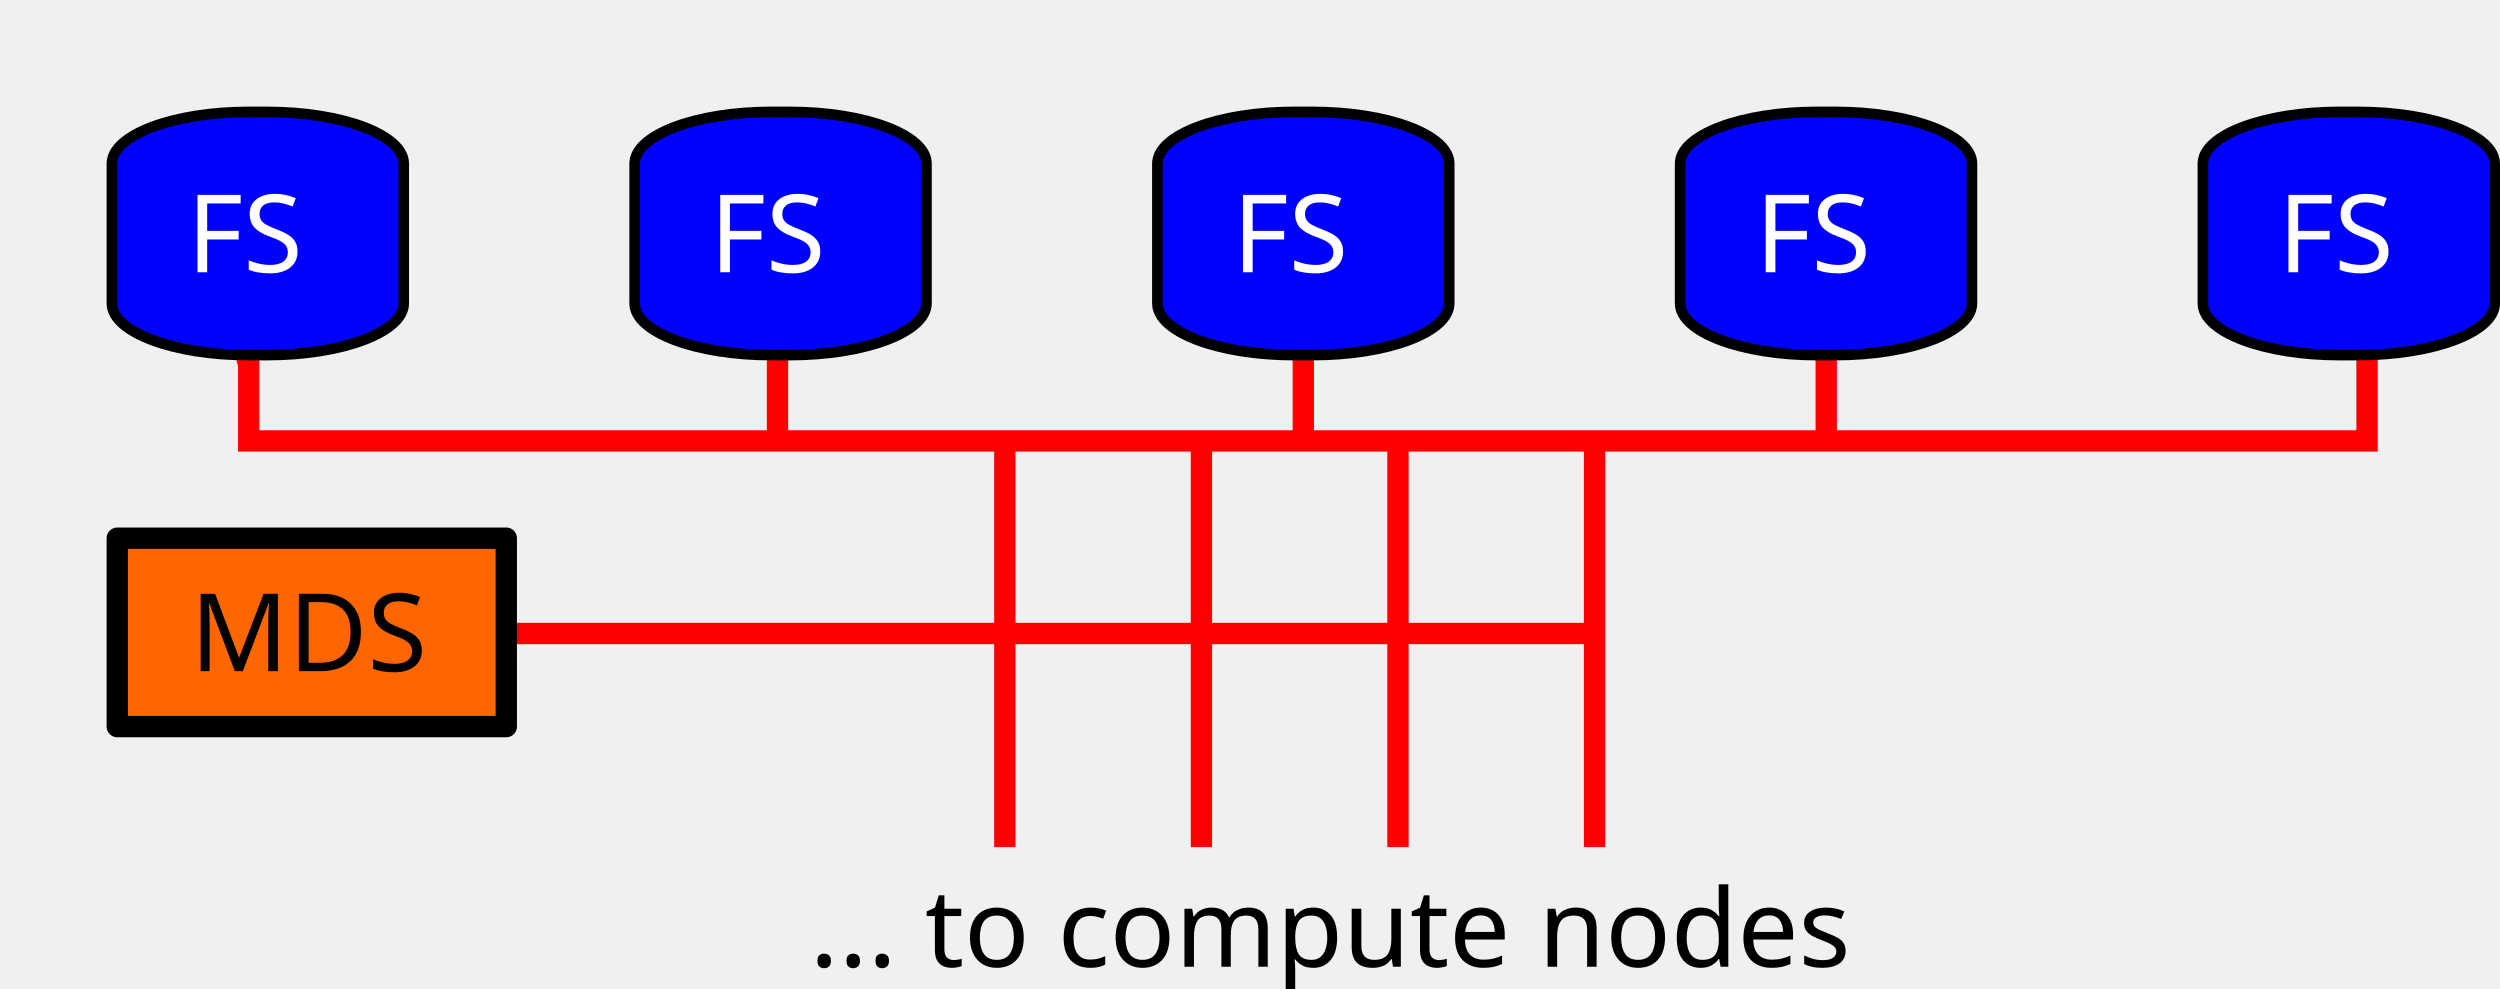
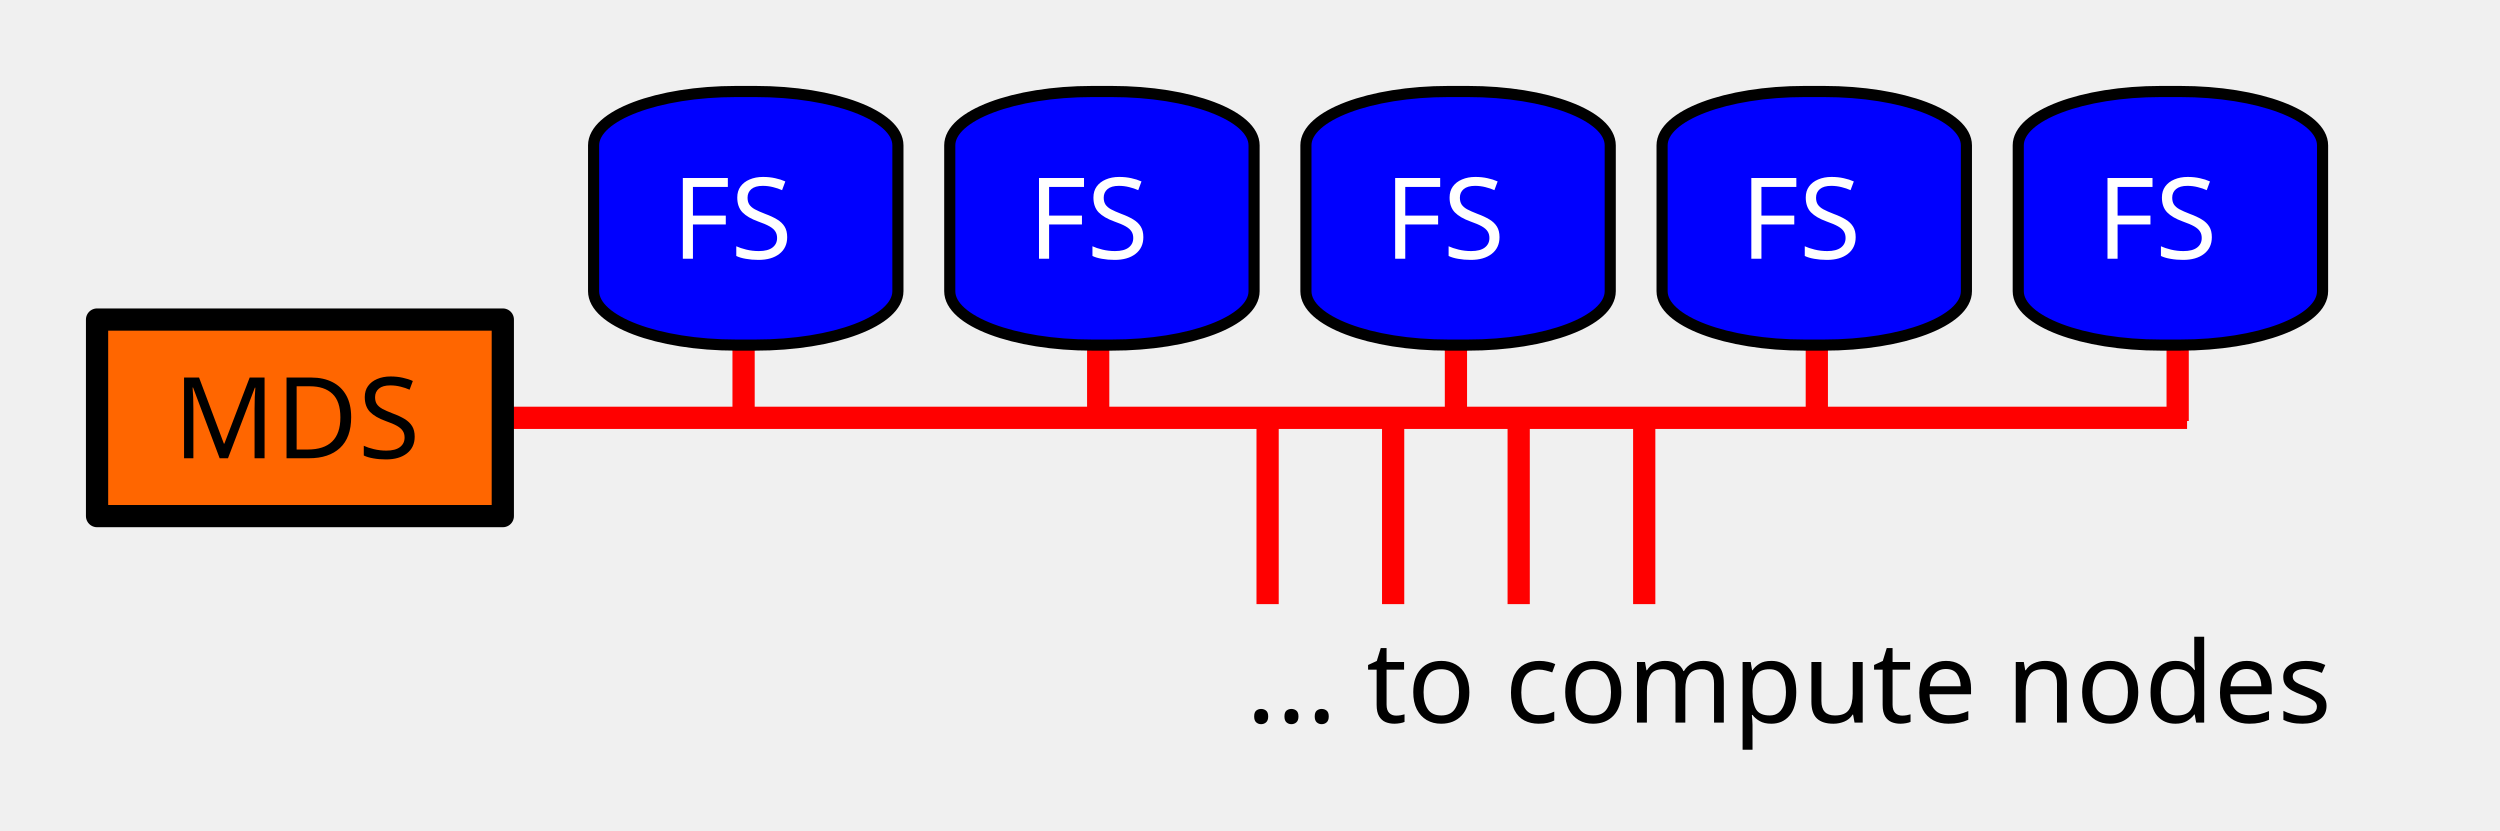
- <svg xmlns="http://www.w3.org/2000/svg" width="415.468" height="164.232" id="svg6869" version="1.1">
+ <svg xmlns="http://www.w3.org/2000/svg" width="515.401" height="171.314" id="svg6869" version="1.1">
  <defs id="defs3" />
-   <g id="layer1" transform="translate(-42.00679,-33.58253)">
-     <path style="fill:none;stroke:#ff0000;stroke-width:3.543;stroke-linecap:butt;stroke-linejoin:miter;stroke-miterlimit:4;stroke-opacity:1;stroke-dasharray:none" d="m 125.5,138.862 181,0" id="path7686" />
-     <path style="fill:none;stroke:#ff0000;stroke-width:3.543;stroke-linecap:butt;stroke-linejoin:miter;stroke-miterlimit:4;stroke-opacity:1;stroke-dasharray:none" d="m 345.5,91.039 0,14.647" id="path7625-2" />
-     <path style="fill:none;stroke:#ff0000;stroke-width:3.543;stroke-linecap:butt;stroke-linejoin:miter;stroke-miterlimit:4;stroke-opacity:1;stroke-dasharray:none" d="m 258.599,92.212 0,14.647" id="path7625" />
-     <path style="fill:none;stroke:#ff0000;stroke-width:3.543;stroke-linecap:butt;stroke-linejoin:miter;stroke-miterlimit:4;stroke-opacity:1;stroke-dasharray:none" d="m 171.221,92.212 0,14.647" id="path7623" />
-     <path style="fill:none;stroke:#ff0000;stroke-width:3.543;stroke-linecap:butt;stroke-linejoin:miter;stroke-miterlimit:4;stroke-opacity:1;stroke-dasharray:none" d="m 435.376,93.222 0,13.637 -352.038,0 0,-13.132 c 0.162,-5.365 -0.662,0.365 0,0" id="path7619" />
-     <g id="g7592" transform="translate(-70.32992,13.63706)">
+   <g id="layer1" transform="translate(-84.00679,-36.08253)">
+     <path style="fill:none;stroke:#ff0000;stroke-width:4.585;stroke-linecap:butt;stroke-linejoin:miter;stroke-miterlimit:4;stroke-opacity:1;stroke-dasharray:none" d="m 237.304,101.922 0,18.952" id="path7625-2-2" />
+     <path style="fill:none;stroke:#ff0000;stroke-width:4.585;stroke-linecap:butt;stroke-linejoin:miter;stroke-miterlimit:4;stroke-opacity:1;stroke-dasharray:none" d="m 310.41,104.51 0,18.952" id="path7625-2-1" />
+     <path style="fill:none;stroke:#ff0000;stroke-width:4.585;stroke-linecap:butt;stroke-linejoin:miter;stroke-miterlimit:4;stroke-opacity:1;stroke-dasharray:none" d="m 458.562,101.922 0,18.952" id="path7625-2-8" />
+     <path style="fill:none;stroke:#ff0000;stroke-width:4.585;stroke-linecap:butt;stroke-linejoin:miter;stroke-miterlimit:4;stroke-opacity:1;stroke-dasharray:none" d="m 384.163,104.51 0,18.952" id="path7625-2-0" />
+     <path style="fill:none;stroke:#ff0000;stroke-width:4.585;stroke-linecap:butt;stroke-linejoin:miter;stroke-miterlimit:4;stroke-opacity:1;stroke-dasharray:none" d="m 179.069,122.221 355.825,0" id="path7686" />
+     <g id="g7592" transform="matrix(1.293911,0,0,1.293911,-66.55395,-39.57212)">
      <rect ry="0" rx="0" y="109.385" x="131.825" height="31.315" width="64.65" id="rect7501" style="fill:#ff6600;fill-opacity:1;stroke:#000000;stroke-width:3.543;stroke-linejoin:round;stroke-miterlimit:4;stroke-opacity:1;stroke-dasharray:none;stroke-dashoffset:0" />
      <text id="text6879" y="131.485" x="143.939" style="font-size:18px;font-style:normal;font-weight:normal;line-height:125%;letter-spacing:0px;word-spacing:0px;fill:#000000;fill-opacity:1;stroke:none;font-family:Sans" xml:space="preserve">
        <tspan y="131.485" x="143.939" id="tspan6881">MDS</tspan>
      </text>
    </g>
-     <text xml:space="preserve" style="font-size:18px;font-style:normal;font-weight:normal;line-height:125%;letter-spacing:0px;word-spacing:0px;fill:#000000;fill-opacity:1;stroke:none;font-family:Sans" x="176.566" y="194.238" id="text6883">
-       <tspan id="tspan6885" x="176.566" y="194.238">... to compute nodes</tspan>
+     <text xml:space="preserve" style="font-size:23.29px;font-style:normal;font-weight:normal;line-height:125%;letter-spacing:0px;word-spacing:0px;fill:#000000;fill-opacity:1;stroke:none;font-family:Sans" x="340.894" y="185.051" id="text6883">
+       <tspan id="tspan6885" x="340.894" y="185.051">... to compute nodes</tspan>
    </text>
-     <g id="g7597">
-       <g transform="translate(0,1.641498)" id="g7521">
+     <path style="fill:none;stroke:#ff0000;stroke-width:4.585;stroke-linecap:butt;stroke-linejoin:miter;stroke-miterlimit:4;stroke-opacity:1;stroke-dasharray:none" d="m 532.954,103.925 0,18.952" id="path7625-2" />
+     <g id="g7760" transform="matrix(1.293911,0,0,1.293911,89.78916,-11.28343)">
+       <g transform="translate(29.5,0.6414977)" id="g7521">
        <rect style="fill:#0000ff;fill-opacity:1;stroke:#000000;stroke-width:1.772;stroke-linejoin:round;stroke-miterlimit:4;stroke-opacity:1;stroke-dasharray:none;stroke-dashoffset:0" id="rect6907" width="48.487" height="40.406" x="60.609" y="50.543" ry="8.586" rx="22.728" />
        <text xml:space="preserve" style="font-size:18px;font-style:normal;font-weight:normal;line-height:125%;letter-spacing:0px;word-spacing:0px;fill:#ffffff;fill-opacity:1;stroke:none;font-family:Sans" x="73.08" y="77.189" id="text6875">
          <tspan id="tspan6877" x="73.08" y="77.189">FS</tspan>
        </text>
      </g>
-       <g id="g7521-4" transform="translate(86.87312,1.641498)">
+       <g id="g7521-4" transform="translate(86.24812,0.6414977)">
        <rect style="fill:#0000ff;fill-opacity:1;stroke:#000000;stroke-width:1.772;stroke-linejoin:round;stroke-miterlimit:4;stroke-opacity:1;stroke-dasharray:none;stroke-dashoffset:0" id="rect6907-6" width="48.487" height="40.406" x="60.609" y="50.543" ry="8.586" rx="22.728" />
        <text xml:space="preserve" style="font-size:18px;font-style:normal;font-weight:normal;line-height:125%;letter-spacing:0px;word-spacing:0px;fill:#ffffff;fill-opacity:1;stroke:none;font-family:Sans" x="73.08" y="77.189" id="text6875-0">
          <tspan id="tspan6877-7" x="73.08" y="77.189">FS</tspan>
        </text>
      </g>
-       <g id="g7521-1" transform="translate(173.7462,1.641498)">
+       <g id="g7521-1" transform="translate(142.9962,0.6414977)">
        <rect style="fill:#0000ff;fill-opacity:1;stroke:#000000;stroke-width:1.772;stroke-linejoin:round;stroke-miterlimit:4;stroke-opacity:1;stroke-dasharray:none;stroke-dashoffset:0" id="rect6907-7" width="48.487" height="40.406" x="60.609" y="50.543" ry="8.586" rx="22.728" />
        <text xml:space="preserve" style="font-size:18px;font-style:normal;font-weight:normal;line-height:125%;letter-spacing:0px;word-spacing:0px;fill:#ffffff;fill-opacity:1;stroke:none;font-family:Sans" x="73.08" y="77.189" id="text6875-7">
          <tspan id="tspan6877-77" x="73.08" y="77.189">FS</tspan>
        </text>
      </g>
-       <g id="g7521-3" transform="translate(260.6193,1.641498)">
+       <g id="g7521-3" transform="translate(199.7443,0.6414977)">
        <rect style="fill:#0000ff;fill-opacity:1;stroke:#000000;stroke-width:1.772;stroke-linejoin:round;stroke-miterlimit:4;stroke-opacity:1;stroke-dasharray:none;stroke-dashoffset:0" id="rect6907-3" width="48.487" height="40.406" x="60.609" y="50.543" ry="8.586" rx="22.728" />
        <text xml:space="preserve" style="font-size:18px;font-style:normal;font-weight:normal;line-height:125%;letter-spacing:0px;word-spacing:0px;fill:#ffffff;fill-opacity:1;stroke:none;font-family:Sans" x="73.08" y="77.189" id="text6875-5">
          <tspan id="tspan6877-9" x="73.08" y="77.189">FS</tspan>
        </text>
      </g>
-       <g id="g7521-9" transform="translate(347.4925,1.641498)">
+       <g id="g7521-9" transform="translate(256.4925,0.6414977)">
        <rect style="fill:#0000ff;fill-opacity:1;stroke:#000000;stroke-width:1.772;stroke-linejoin:round;stroke-miterlimit:4;stroke-opacity:1;stroke-dasharray:none;stroke-dashoffset:0" id="rect6907-8" width="48.487" height="40.406" x="60.609" y="50.543" ry="8.586" rx="22.728" />
        <text xml:space="preserve" style="font-size:18px;font-style:normal;font-weight:normal;line-height:125%;letter-spacing:0px;word-spacing:0px;fill:#ffffff;fill-opacity:1;stroke:none;font-family:Sans" x="73.08" y="77.189" id="text6875-1">
          <tspan id="tspan6877-8" x="73.08" y="77.189">FS</tspan>
        </text>
      </g>
    </g>
-     <path style="fill:none;stroke:#ff0000;stroke-width:3.543;stroke-linecap:butt;stroke-linejoin:miter;stroke-miterlimit:4;stroke-opacity:1;stroke-dasharray:none" d="m 241.667,107.362 0,67" id="path7645" />
-     <path style="fill:none;stroke:#ff0000;stroke-width:3.543;stroke-linecap:butt;stroke-linejoin:miter;stroke-miterlimit:4;stroke-opacity:1;stroke-dasharray:none" d="m 274.333,107.362 0,67" id="path7645-6" />
-     <path style="fill:none;stroke:#ff0000;stroke-width:3.543;stroke-linecap:butt;stroke-linejoin:miter;stroke-miterlimit:4;stroke-opacity:1;stroke-dasharray:none" d="m 307,107.362 0,67" id="path7645-0" />
-     <path style="fill:none;stroke:#ff0000;stroke-width:3.543;stroke-linecap:butt;stroke-linejoin:miter;stroke-miterlimit:4;stroke-opacity:1;stroke-dasharray:none" d="m 209,107.362 0,67" id="path7645-3" />
+     <g id="g7859" transform="matrix(1.293911,0,0,1.293911,-29.89757,-15.81212)">
+       <path id="path7645-3" d="m 290,107.362 0,29" style="fill:none;stroke:#ff0000;stroke-width:3.543;stroke-linecap:butt;stroke-linejoin:miter;stroke-miterlimit:4;stroke-opacity:1;stroke-dasharray:none" />
+       <path id="path7645-3-5" d="m 330.005,107.362 0,29" style="fill:none;stroke:#ff0000;stroke-width:3.543;stroke-linecap:butt;stroke-linejoin:miter;stroke-miterlimit:4;stroke-opacity:1;stroke-dasharray:none" />
+       <path id="path7645-3-0" d="m 310.002,107.362 0,29" style="fill:none;stroke:#ff0000;stroke-width:3.543;stroke-linecap:butt;stroke-linejoin:miter;stroke-miterlimit:4;stroke-opacity:1;stroke-dasharray:none" />
+       <path id="path7645-3-9" d="m 350.007,107.362 0,29" style="fill:none;stroke:#ff0000;stroke-width:3.543;stroke-linecap:butt;stroke-linejoin:miter;stroke-miterlimit:4;stroke-opacity:1;stroke-dasharray:none" />
+     </g>
  </g>
</svg>
